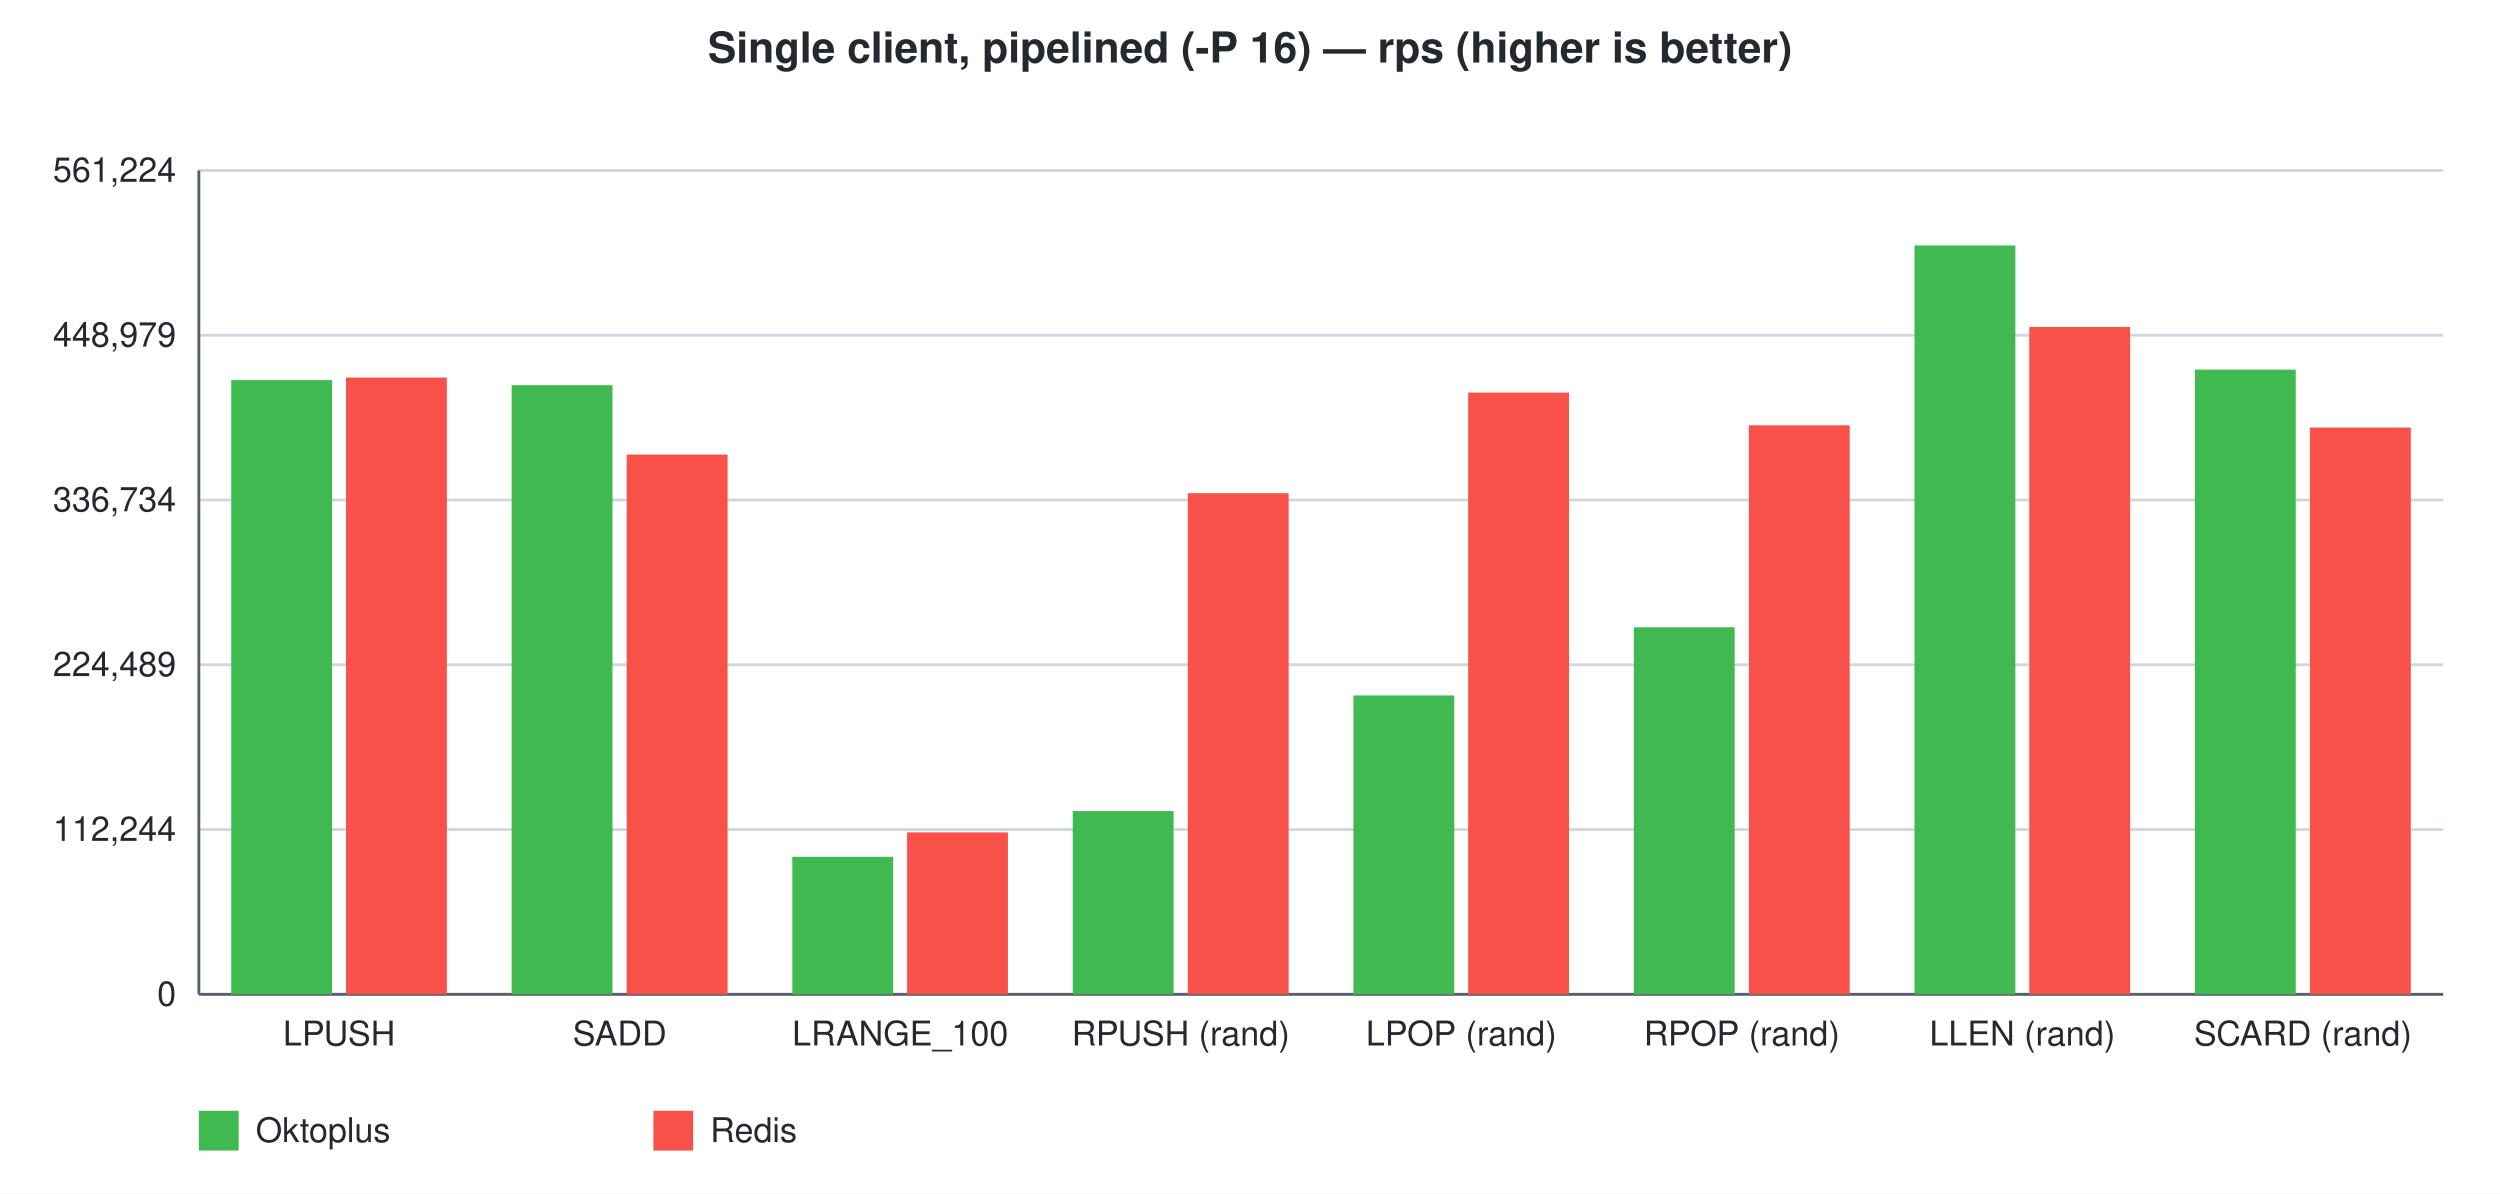
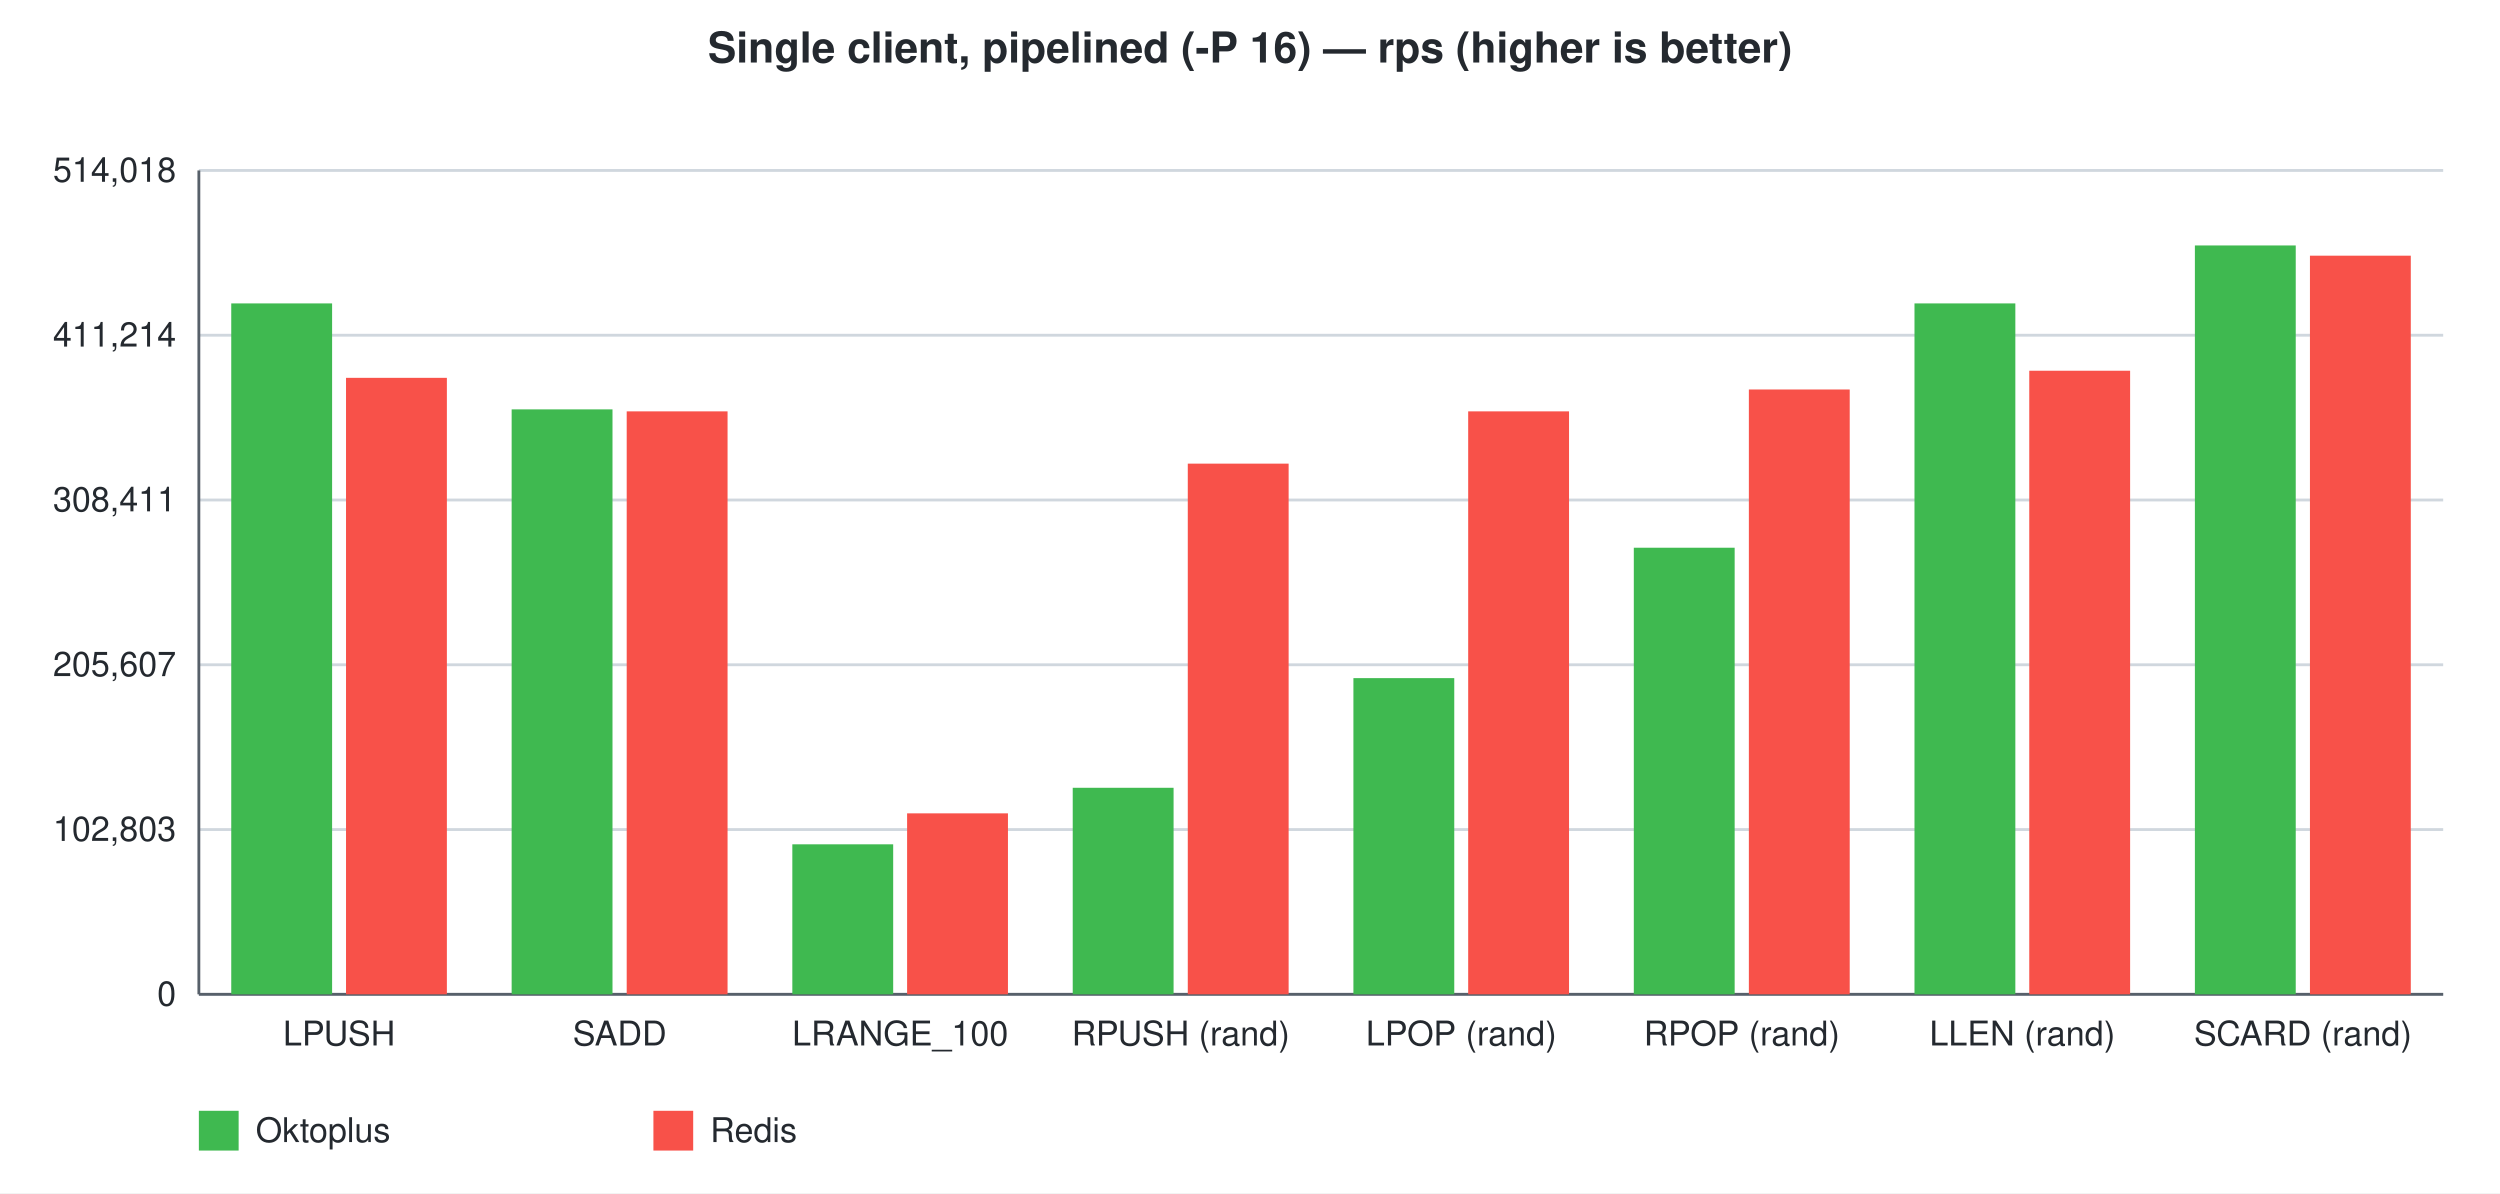
<svg xmlns="http://www.w3.org/2000/svg" width="880" height="420" viewBox="0 0 880 420" font-family="-apple-system, Segoe UI, Helvetica, Arial, sans-serif" font-size="12">
  <rect width="880" height="420" fill="#ffffff" />
  <text x="440.0" y="22" text-anchor="middle" fill="#24292f" font-size="15" font-weight="600">Single client, pipelined (-P 16) — rps (higher is better)</text>
  <line x1="70" y1="350.0" x2="860" y2="350.0" stroke="#d0d7de" stroke-width="1" />
  <text x="62" y="354.0" text-anchor="end" fill="#24292f">0</text>
  <line x1="70" y1="292.0" x2="860" y2="292.0" stroke="#d0d7de" stroke-width="1" />
-   <text x="62" y="296.0" text-anchor="end" fill="#24292f">112,244</text>
+   <text x="62" y="296.0" text-anchor="end" fill="#24292f">102,803</text>
  <line x1="70" y1="234.0" x2="860" y2="234.0" stroke="#d0d7de" stroke-width="1" />
-   <text x="62" y="238.0" text-anchor="end" fill="#24292f">224,489</text>
+   <text x="62" y="238.0" text-anchor="end" fill="#24292f">205,607</text>
  <line x1="70" y1="176.0" x2="860" y2="176.0" stroke="#d0d7de" stroke-width="1" />
-   <text x="62" y="180.0" text-anchor="end" fill="#24292f">336,734</text>
-   <line x1="70" y1="118.0" x2="860" y2="118.0" stroke="#d0d7de" stroke-width="1" />
-   <text x="62" y="122.0" text-anchor="end" fill="#24292f">448,979</text>
-   <line x1="70" y1="60.0" x2="860" y2="60.0" stroke="#d0d7de" stroke-width="1" />
-   <text x="62" y="64.0" text-anchor="end" fill="#24292f">561,224</text>
+   <text x="62" y="180.0" text-anchor="end" fill="#24292f">308,411</text>
+   <line x1="70" y1="118" x2="860" y2="118" stroke="#d0d7de" stroke-width="1" />
+   <text x="62" y="122" text-anchor="end" fill="#24292f">411,214</text>
+   <line x1="70" y1="60" x2="860" y2="60" stroke="#d0d7de" stroke-width="1" />
+   <text x="62" y="64" text-anchor="end" fill="#24292f">514,018</text>
  <line x1="70" y1="60" x2="70" y2="350" stroke="#57606a" stroke-width="1" />
  <line x1="70" y1="350" x2="860" y2="350" stroke="#57606a" stroke-width="1" />
  <text x="119.375" y="368" text-anchor="middle" fill="#24292f">LPUSH</text>
-   <rect x="81.4" y="133.8" width="35.5" height="216.2" fill="#3fb950" />
-   <rect x="121.8" y="132.9" width="35.5" height="217.1" fill="#f85149" />
+   <rect x="81.4" y="106.8" width="35.5" height="243.2" fill="#3fb950" />
+   <rect x="121.8" y="133.0" width="35.5" height="217.0" fill="#f85149" />
  <text x="218.125" y="368" text-anchor="middle" fill="#24292f">SADD</text>
-   <rect x="180.1" y="135.6" width="35.5" height="214.4" fill="#3fb950" />
-   <rect x="220.6" y="160.0" width="35.5" height="190.0" fill="#f85149" />
+   <rect x="180.1" y="144.1" width="35.5" height="205.9" fill="#3fb950" />
+   <rect x="220.6" y="144.8" width="35.5" height="205.2" fill="#f85149" />
  <text x="316.875" y="368" text-anchor="middle" fill="#24292f">LRANGE_100</text>
-   <rect x="278.9" y="301.6" width="35.5" height="48.4" fill="#3fb950" />
-   <rect x="319.3" y="293.0" width="35.5" height="57.0" fill="#f85149" />
+   <rect x="278.9" y="297.2" width="35.5" height="52.8" fill="#3fb950" />
+   <rect x="319.3" y="286.3" width="35.5" height="63.7" fill="#f85149" />
  <text x="415.625" y="368" text-anchor="middle" fill="#24292f">RPUSH (rand)</text>
-   <rect x="377.6" y="285.5" width="35.5" height="64.5" fill="#3fb950" />
-   <rect x="418.1" y="173.6" width="35.5" height="176.4" fill="#f85149" />
+   <rect x="377.6" y="277.3" width="35.5" height="72.7" fill="#3fb950" />
+   <rect x="418.1" y="163.2" width="35.5" height="186.8" fill="#f85149" />
  <text x="514.375" y="368" text-anchor="middle" fill="#24292f">LPOP (rand)</text>
-   <rect x="476.4" y="244.8" width="35.5" height="105.2" fill="#3fb950" />
-   <rect x="516.8" y="138.2" width="35.5" height="211.8" fill="#f85149" />
+   <rect x="476.4" y="238.7" width="35.5" height="111.3" fill="#3fb950" />
+   <rect x="516.8" y="144.8" width="35.5" height="205.2" fill="#f85149" />
  <text x="613.125" y="368" text-anchor="middle" fill="#24292f">RPOP (rand)</text>
-   <rect x="575.1" y="220.8" width="35.5" height="129.2" fill="#3fb950" />
-   <rect x="615.6" y="149.7" width="35.5" height="200.3" fill="#f85149" />
+   <rect x="575.1" y="192.8" width="35.5" height="157.2" fill="#3fb950" />
+   <rect x="615.6" y="137.1" width="35.5" height="212.9" fill="#f85149" />
  <text x="711.875" y="368" text-anchor="middle" fill="#24292f">LLEN (rand)</text>
-   <rect x="673.9" y="86.4" width="35.5" height="263.6" fill="#3fb950" />
-   <rect x="714.3" y="115.1" width="35.5" height="234.9" fill="#f85149" />
+   <rect x="673.9" y="106.8" width="35.5" height="243.2" fill="#3fb950" />
+   <rect x="714.3" y="130.5" width="35.5" height="219.5" fill="#f85149" />
  <text x="810.625" y="368" text-anchor="middle" fill="#24292f">SCARD (rand)</text>
-   <rect x="772.6" y="130.1" width="35.5" height="219.9" fill="#3fb950" />
-   <rect x="813.1" y="150.5" width="35.5" height="199.5" fill="#f85149" />
+   <rect x="772.6" y="86.4" width="35.5" height="263.6" fill="#3fb950" />
+   <rect x="813.1" y="90.0" width="35.5" height="260.0" fill="#f85149" />
  <rect x="70" y="391" width="14" height="14" fill="#3fb950" />
  <text x="90" y="402" fill="#24292f">Oktoplus</text>
  <rect x="230" y="391" width="14" height="14" fill="#f85149" />
  <text x="250" y="402" fill="#24292f">Redis</text>
</svg>
